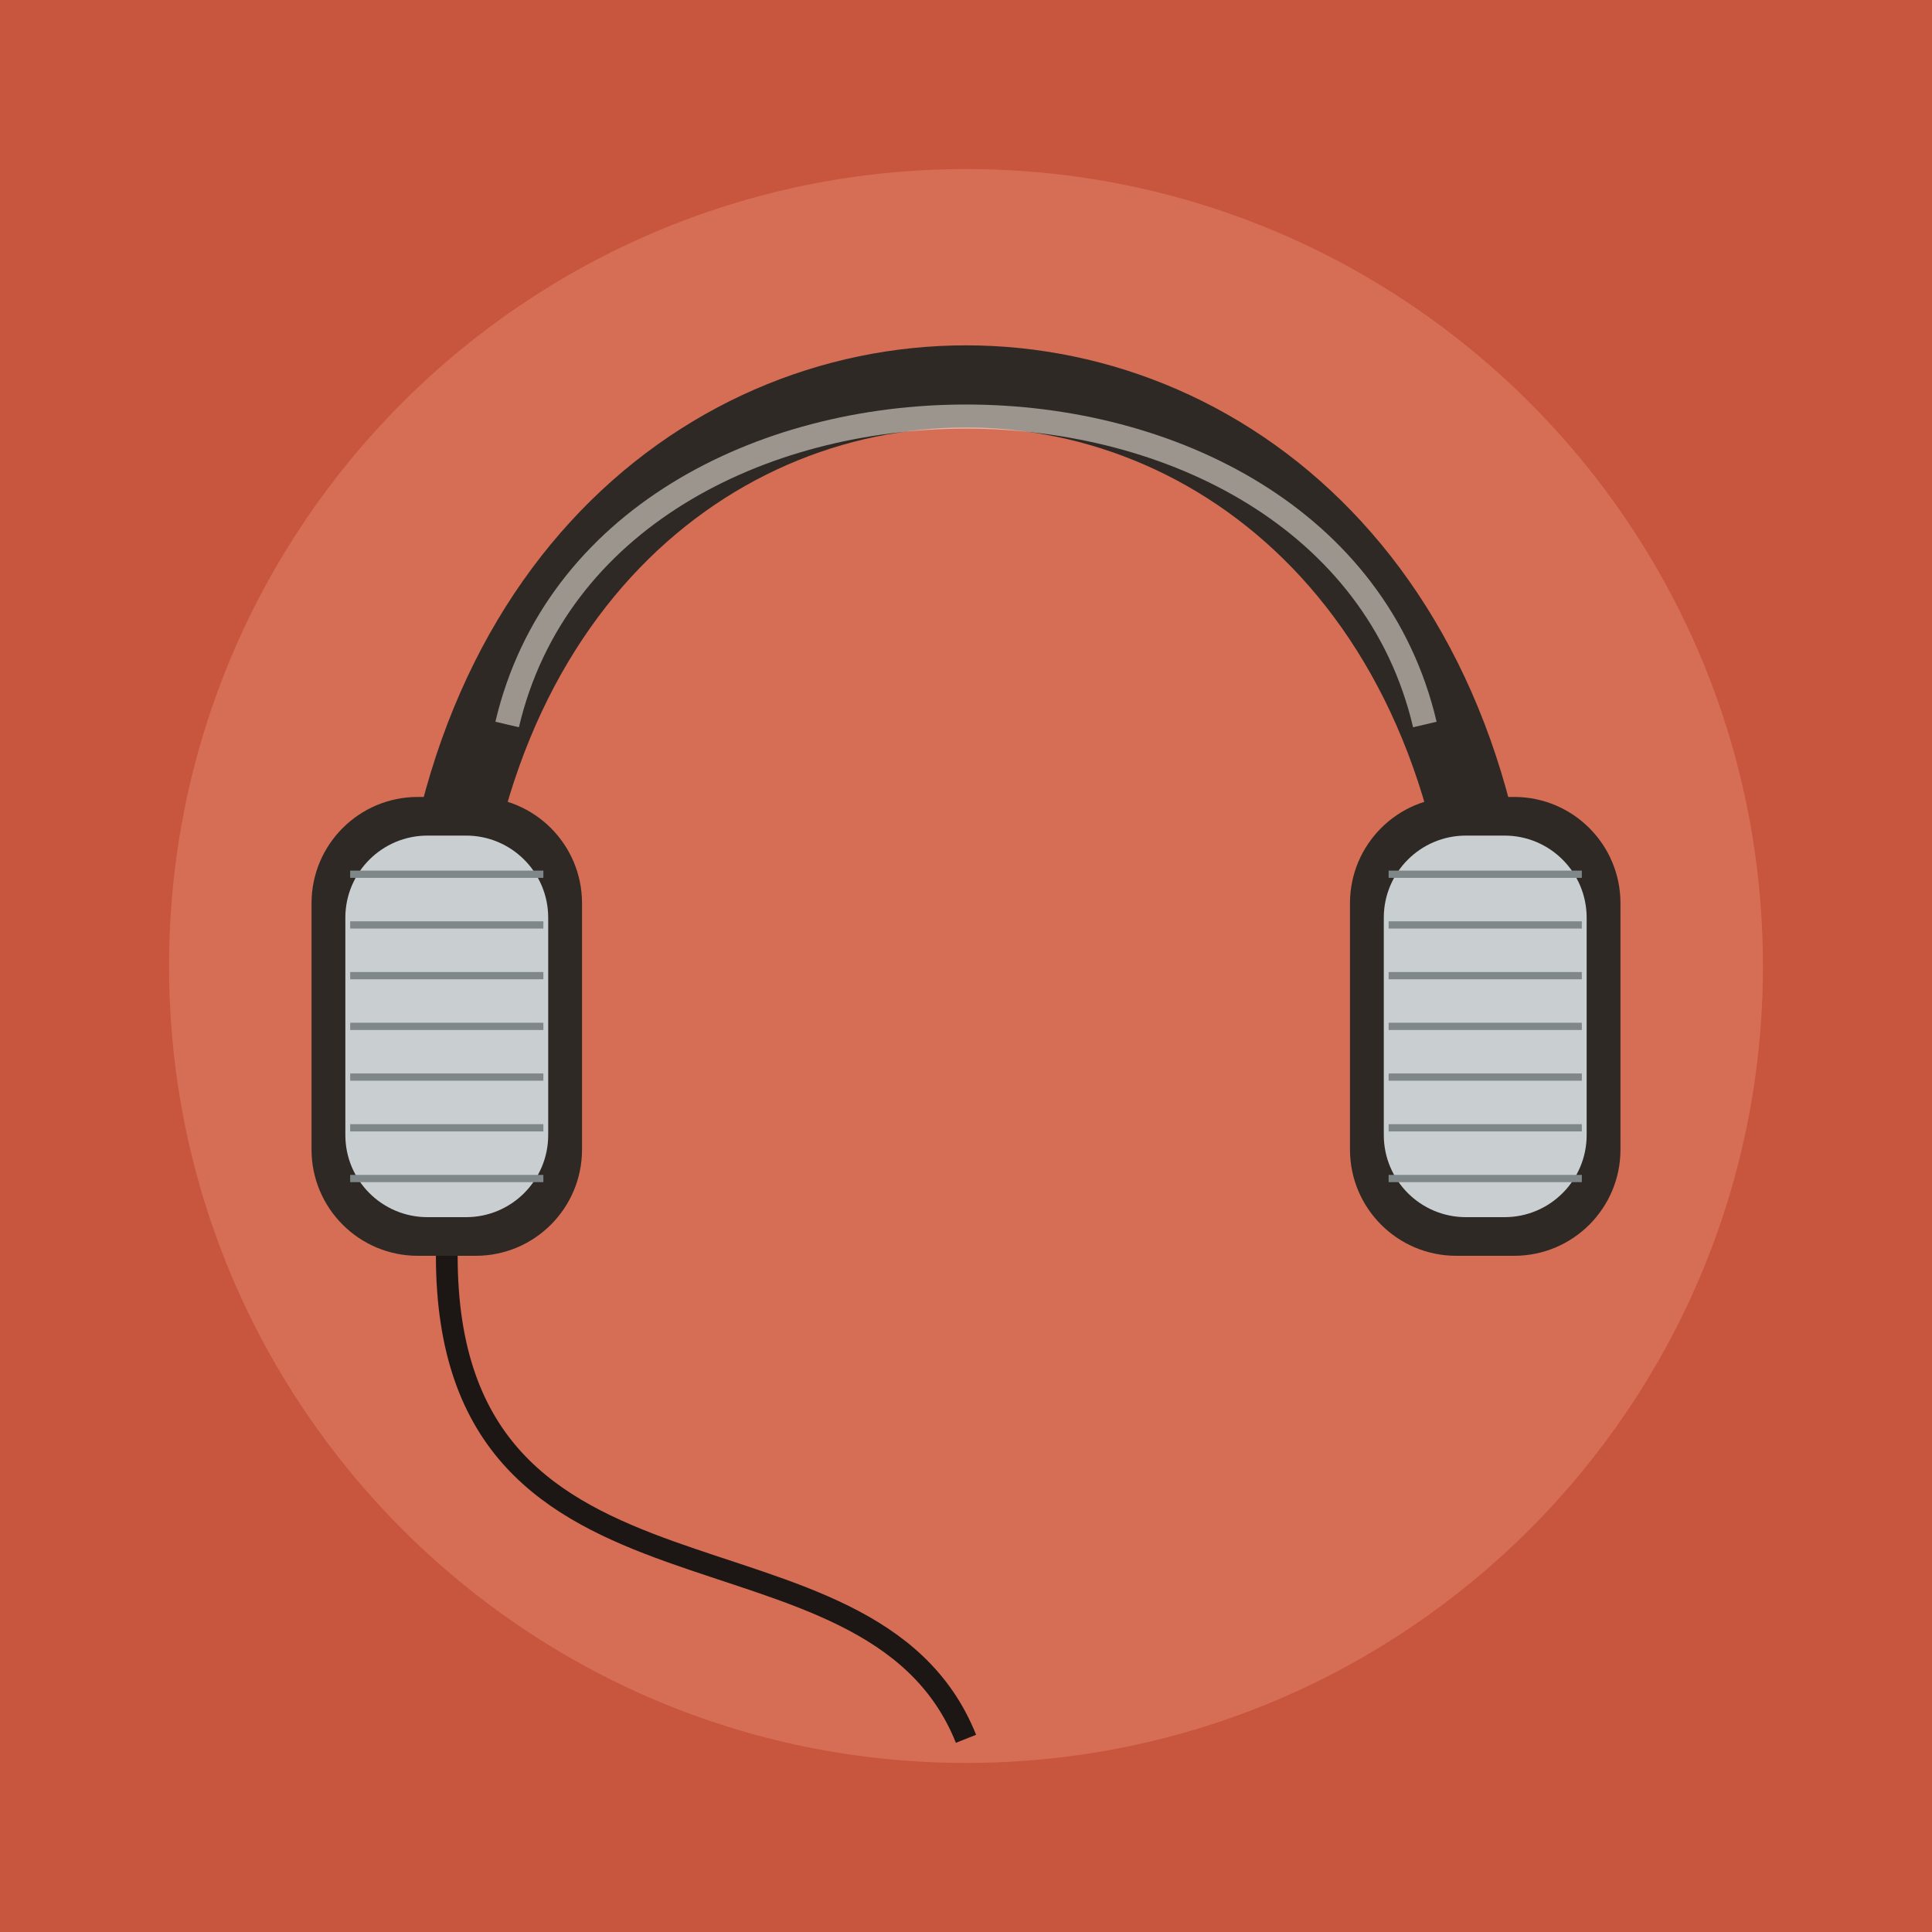
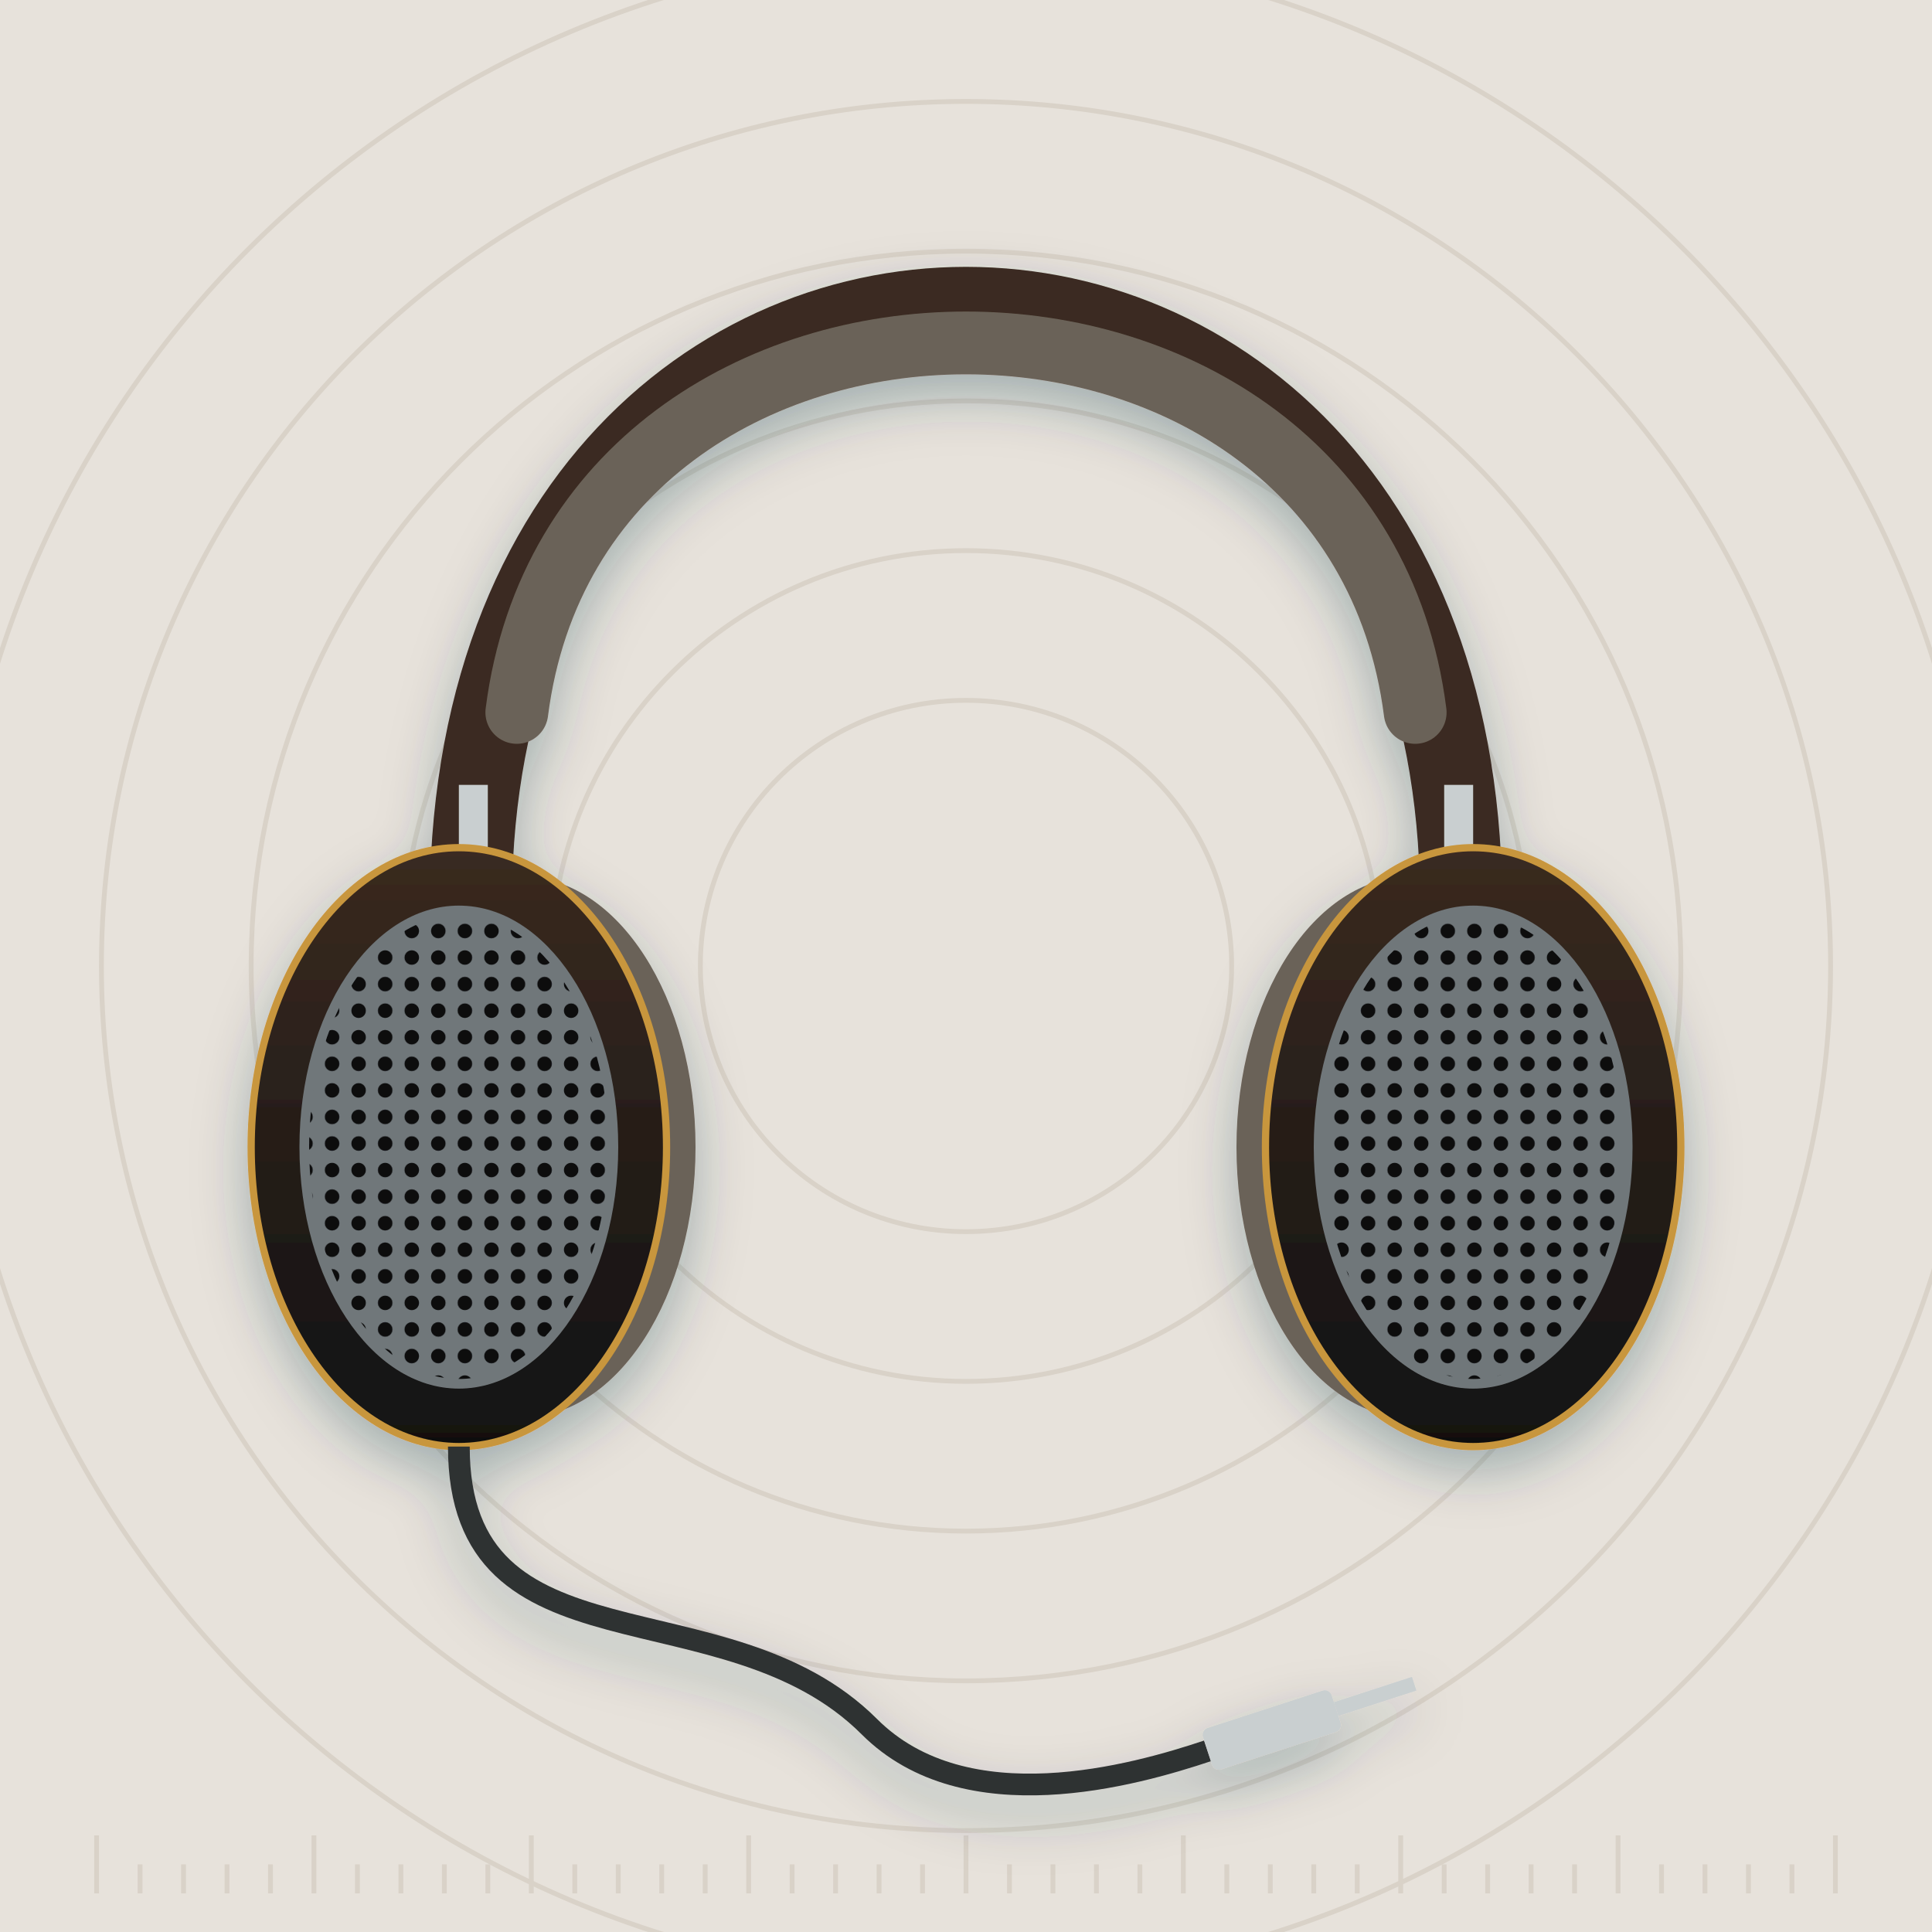
<svg xmlns="http://www.w3.org/2000/svg" viewBox="0 0 800 800">
-   <defs />
-   <rect x="0" y="0" width="800" height="800" fill="#c8553d" rx="0" />
-   <circle cx="400" cy="400" r="330" fill="#d66d55" />
-   <path d="M180,430 C180,70 620,70 620,430" fill="none" stroke="#2e2925" stroke-width="34" stroke-linecap="round" />
-   <path d="M210,300 C250,130 550,130 590,300" fill="none" stroke="#f3efe3" stroke-opacity=".55" stroke-width="10" />
-   <rect x="129" y="330" width="112" height="190" fill="#2e2925" rx="44" />
-   <rect x="143" y="346" width="84" height="158" fill="#c9ced0" rx="34" />
-   <line x1="145" y1="362" x2="225" y2="362" stroke="#7f8789" stroke-width="3" />
-   <line x1="145" y1="383" x2="225" y2="383" stroke="#7f8789" stroke-width="3" />
-   <line x1="145" y1="404" x2="225" y2="404" stroke="#7f8789" stroke-width="3" />
-   <line x1="145" y1="425" x2="225" y2="425" stroke="#7f8789" stroke-width="3" />
-   <line x1="145" y1="446" x2="225" y2="446" stroke="#7f8789" stroke-width="3" />
-   <line x1="145" y1="467" x2="225" y2="467" stroke="#7f8789" stroke-width="3" />
-   <line x1="145" y1="488" x2="225" y2="488" stroke="#7f8789" stroke-width="3" />
-   <rect x="559" y="330" width="112" height="190" fill="#2e2925" rx="44" />
-   <rect x="573" y="346" width="84" height="158" fill="#c9ced0" rx="34" />
-   <line x1="575" y1="362" x2="655" y2="362" stroke="#7f8789" stroke-width="3" />
-   <line x1="575" y1="383" x2="655" y2="383" stroke="#7f8789" stroke-width="3" />
-   <line x1="575" y1="404" x2="655" y2="404" stroke="#7f8789" stroke-width="3" />
-   <line x1="575" y1="425" x2="655" y2="425" stroke="#7f8789" stroke-width="3" />
-   <line x1="575" y1="446" x2="655" y2="446" stroke="#7f8789" stroke-width="3" />
-   <line x1="575" y1="467" x2="655" y2="467" stroke="#7f8789" stroke-width="3" />
-   <line x1="575" y1="488" x2="655" y2="488" stroke="#7f8789" stroke-width="3" />
-   <path d="M185,520 C185,680 360,620 400,720" fill="none" stroke="#1c1714" stroke-width="9" />
+   <defs>
+     <filter id="s" x="-15%" y="-15%" width="130%" height="130%">
+       <feDropShadow dx="0" dy="9" stdDeviation="11" flood-color="#10394A" flood-opacity=".3" />
+     </filter>
+     <linearGradient id="g0" x1="0" y1="0" x2="0" y2="1">
+       <stop offset="0" stop-color="#3A2A20" />
+       <stop offset="1" stop-color="#111" />
+     </linearGradient>
+     <pattern id="g1" width="11" height="11" patternUnits="userSpaceOnUse">
+       <circle cx="5.5" cy="5.5" r="3" fill="#0B0B0C" />
+     </pattern>
+   </defs>
+   <rect x="0" y="0" width="800" height="800" fill="#E7E2DB" />
+   <circle cx="400" cy="400" r="110" fill="none" stroke="#D9D2C8" stroke-width="2" />
+   <circle cx="400" cy="400" r="172" fill="none" stroke="#D9D2C8" stroke-width="2" />
+   <circle cx="400" cy="400" r="234" fill="none" stroke="#D9D2C8" stroke-width="2" />
+   <circle cx="400" cy="400" r="296" fill="none" stroke="#D9D2C8" stroke-width="2" />
+   <circle cx="400" cy="400" r="358" fill="none" stroke="#D9D2C8" stroke-width="2" />
+   <circle cx="400" cy="400" r="420" fill="none" stroke="#D9D2C8" stroke-width="2" />
+   <line x1="40" y1="760" x2="40" y2="784" stroke="#D9D2C8" stroke-width="2" />
+   <line x1="58" y1="772" x2="58" y2="784" stroke="#D9D2C8" stroke-width="2" />
+   <line x1="76" y1="772" x2="76" y2="784" stroke="#D9D2C8" stroke-width="2" />
+   <line x1="94" y1="772" x2="94" y2="784" stroke="#D9D2C8" stroke-width="2" />
+   <line x1="112" y1="772" x2="112" y2="784" stroke="#D9D2C8" stroke-width="2" />
+   <line x1="130" y1="760" x2="130" y2="784" stroke="#D9D2C8" stroke-width="2" />
+   <line x1="148" y1="772" x2="148" y2="784" stroke="#D9D2C8" stroke-width="2" />
+   <line x1="166" y1="772" x2="166" y2="784" stroke="#D9D2C8" stroke-width="2" />
+   <line x1="184" y1="772" x2="184" y2="784" stroke="#D9D2C8" stroke-width="2" />
+   <line x1="202" y1="772" x2="202" y2="784" stroke="#D9D2C8" stroke-width="2" />
+   <line x1="220" y1="760" x2="220" y2="784" stroke="#D9D2C8" stroke-width="2" />
+   <line x1="238" y1="772" x2="238" y2="784" stroke="#D9D2C8" stroke-width="2" />
+   <line x1="256" y1="772" x2="256" y2="784" stroke="#D9D2C8" stroke-width="2" />
+   <line x1="274" y1="772" x2="274" y2="784" stroke="#D9D2C8" stroke-width="2" />
+   <line x1="292" y1="772" x2="292" y2="784" stroke="#D9D2C8" stroke-width="2" />
+   <line x1="310" y1="760" x2="310" y2="784" stroke="#D9D2C8" stroke-width="2" />
+   <line x1="328" y1="772" x2="328" y2="784" stroke="#D9D2C8" stroke-width="2" />
+   <line x1="346" y1="772" x2="346" y2="784" stroke="#D9D2C8" stroke-width="2" />
+   <line x1="364" y1="772" x2="364" y2="784" stroke="#D9D2C8" stroke-width="2" />
+   <line x1="382" y1="772" x2="382" y2="784" stroke="#D9D2C8" stroke-width="2" />
+   <line x1="400" y1="760" x2="400" y2="784" stroke="#D9D2C8" stroke-width="2" />
+   <line x1="418" y1="772" x2="418" y2="784" stroke="#D9D2C8" stroke-width="2" />
+   <line x1="436" y1="772" x2="436" y2="784" stroke="#D9D2C8" stroke-width="2" />
+   <line x1="454" y1="772" x2="454" y2="784" stroke="#D9D2C8" stroke-width="2" />
+   <line x1="472" y1="772" x2="472" y2="784" stroke="#D9D2C8" stroke-width="2" />
+   <line x1="490" y1="760" x2="490" y2="784" stroke="#D9D2C8" stroke-width="2" />
+   <line x1="508" y1="772" x2="508" y2="784" stroke="#D9D2C8" stroke-width="2" />
+   <line x1="526" y1="772" x2="526" y2="784" stroke="#D9D2C8" stroke-width="2" />
+   <line x1="544" y1="772" x2="544" y2="784" stroke="#D9D2C8" stroke-width="2" />
+   <line x1="562" y1="772" x2="562" y2="784" stroke="#D9D2C8" stroke-width="2" />
+   <line x1="580" y1="760" x2="580" y2="784" stroke="#D9D2C8" stroke-width="2" />
+   <line x1="598" y1="772" x2="598" y2="784" stroke="#D9D2C8" stroke-width="2" />
+   <line x1="616" y1="772" x2="616" y2="784" stroke="#D9D2C8" stroke-width="2" />
+   <line x1="634" y1="772" x2="634" y2="784" stroke="#D9D2C8" stroke-width="2" />
+   <line x1="652" y1="772" x2="652" y2="784" stroke="#D9D2C8" stroke-width="2" />
+   <line x1="670" y1="760" x2="670" y2="784" stroke="#D9D2C8" stroke-width="2" />
+   <line x1="688" y1="772" x2="688" y2="784" stroke="#D9D2C8" stroke-width="2" />
+   <line x1="706" y1="772" x2="706" y2="784" stroke="#D9D2C8" stroke-width="2" />
+   <line x1="724" y1="772" x2="724" y2="784" stroke="#D9D2C8" stroke-width="2" />
+   <line x1="742" y1="772" x2="742" y2="784" stroke="#D9D2C8" stroke-width="2" />
+   <line x1="760" y1="760" x2="760" y2="784" stroke="#D9D2C8" stroke-width="2" />
+   <g filter="url(#s)">
+     <g transform="translate(400 390) scale(1) translate(-400 -395)">
+       <path d="M 196 410 C 170 40 630 40 604 410" fill="none" stroke="#3A2A20" stroke-width="34" stroke-linecap="round" />
+       <path d="M 214 300 C 240 96 560 96 586 300" fill="none" stroke="#6B6258" stroke-width="26" stroke-linecap="round" />
+       <line x1="196" y1="330" x2="196" y2="408" stroke="#C9CFD0" stroke-width="12" />
+       <line x1="604" y1="330" x2="604" y2="408" stroke="#C9CFD0" stroke-width="12" />
+       <ellipse cx="216" cy="480" rx="72" ry="112" fill="#6B6258" />
+       <ellipse cx="190" cy="480" rx="86" ry="124" fill="url(#g0)" />
+       <ellipse cx="190" cy="480" rx="66" ry="100" fill="#70777A" />
+       <ellipse cx="190" cy="480" rx="62" ry="96" fill="url(#g1)" />
+       <ellipse cx="190" cy="480" rx="86" ry="124" fill="none" stroke="#C8963C" stroke-width="3" />
+       <ellipse cx="584" cy="480" rx="72" ry="112" fill="#6B6258" />
+       <ellipse cx="610" cy="480" rx="86" ry="124" fill="url(#g0)" />
+       <ellipse cx="610" cy="480" rx="66" ry="100" fill="#70777A" />
+       <ellipse cx="610" cy="480" rx="62" ry="96" fill="url(#g1)" />
+       <ellipse cx="610" cy="480" rx="86" ry="124" fill="none" stroke="#C8963C" stroke-width="3" />
+       <path d="M 190 604 C 190 700 300 660 360 720 C 400 760 470 740 500 730" fill="none" stroke="#2F3033" stroke-width="9" />
+       <g transform="translate(500 730) rotate(-18)">
+         <rect x="0" y="-9" width="56" height="18" fill="#C9CFD0" rx="3" />
+         <rect x="56" y="-3" width="34" height="6" fill="#C9CFD0" />
+       </g>
+     </g>
+   </g>
</svg>
